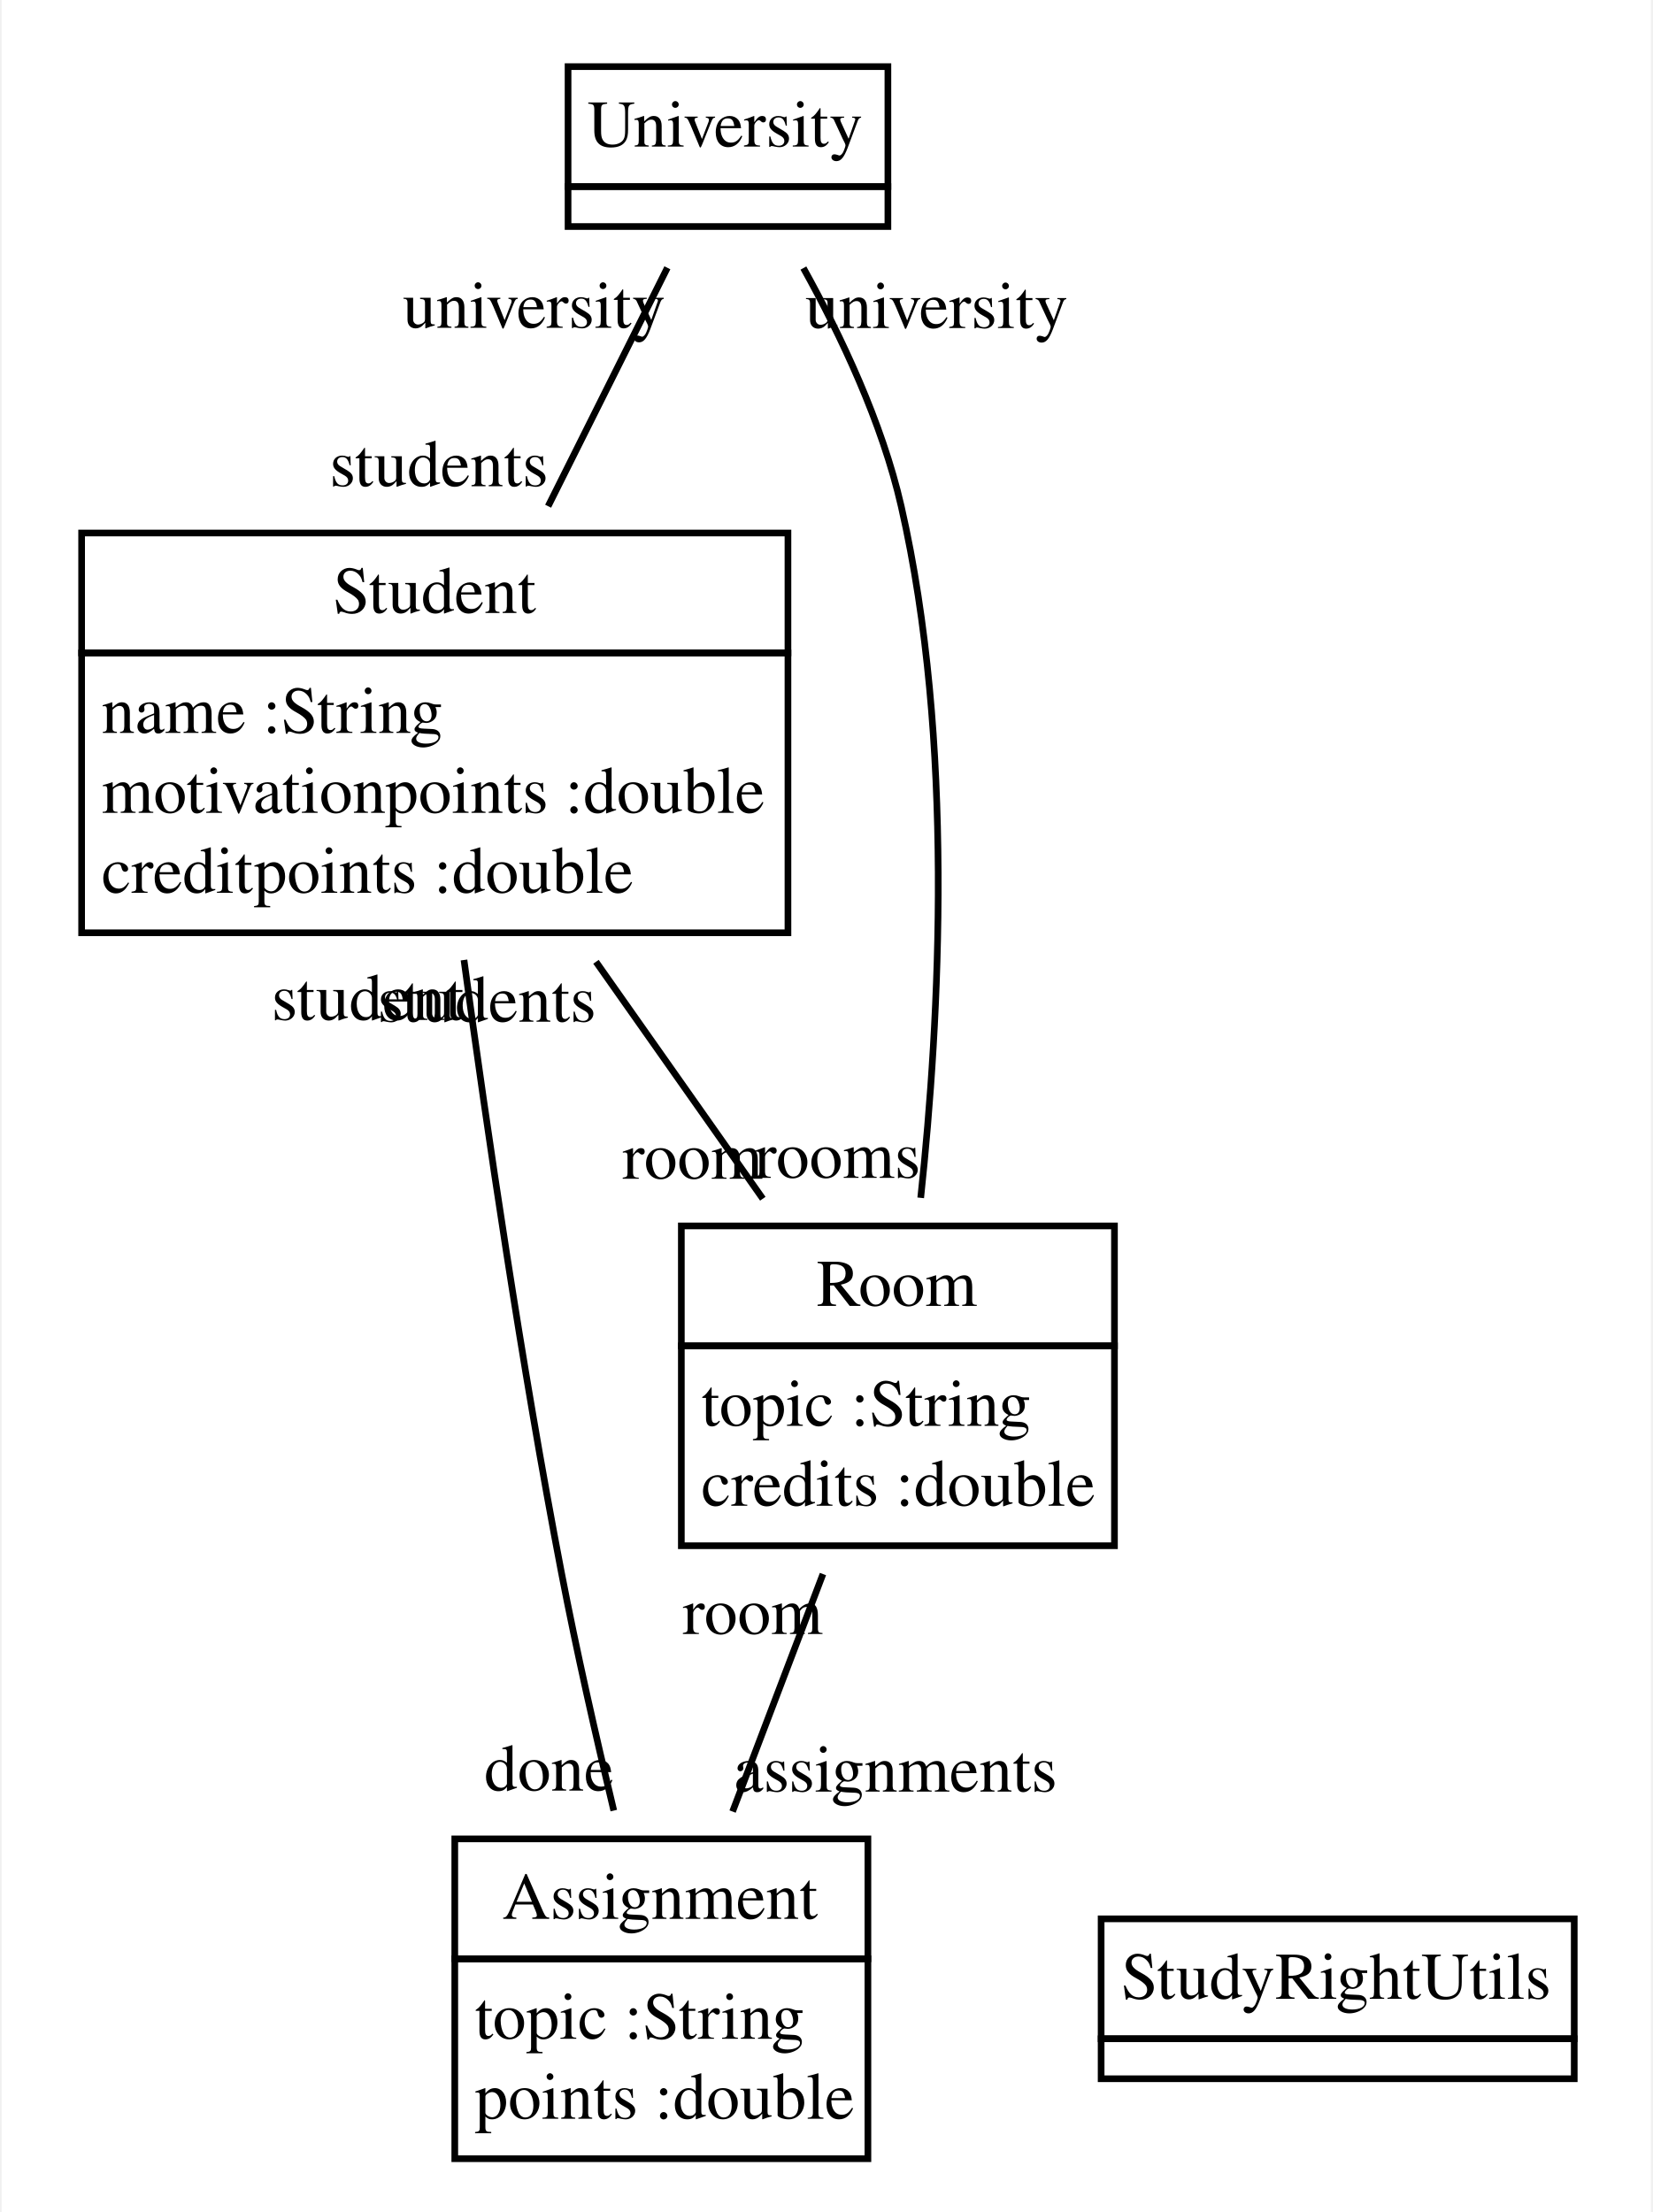
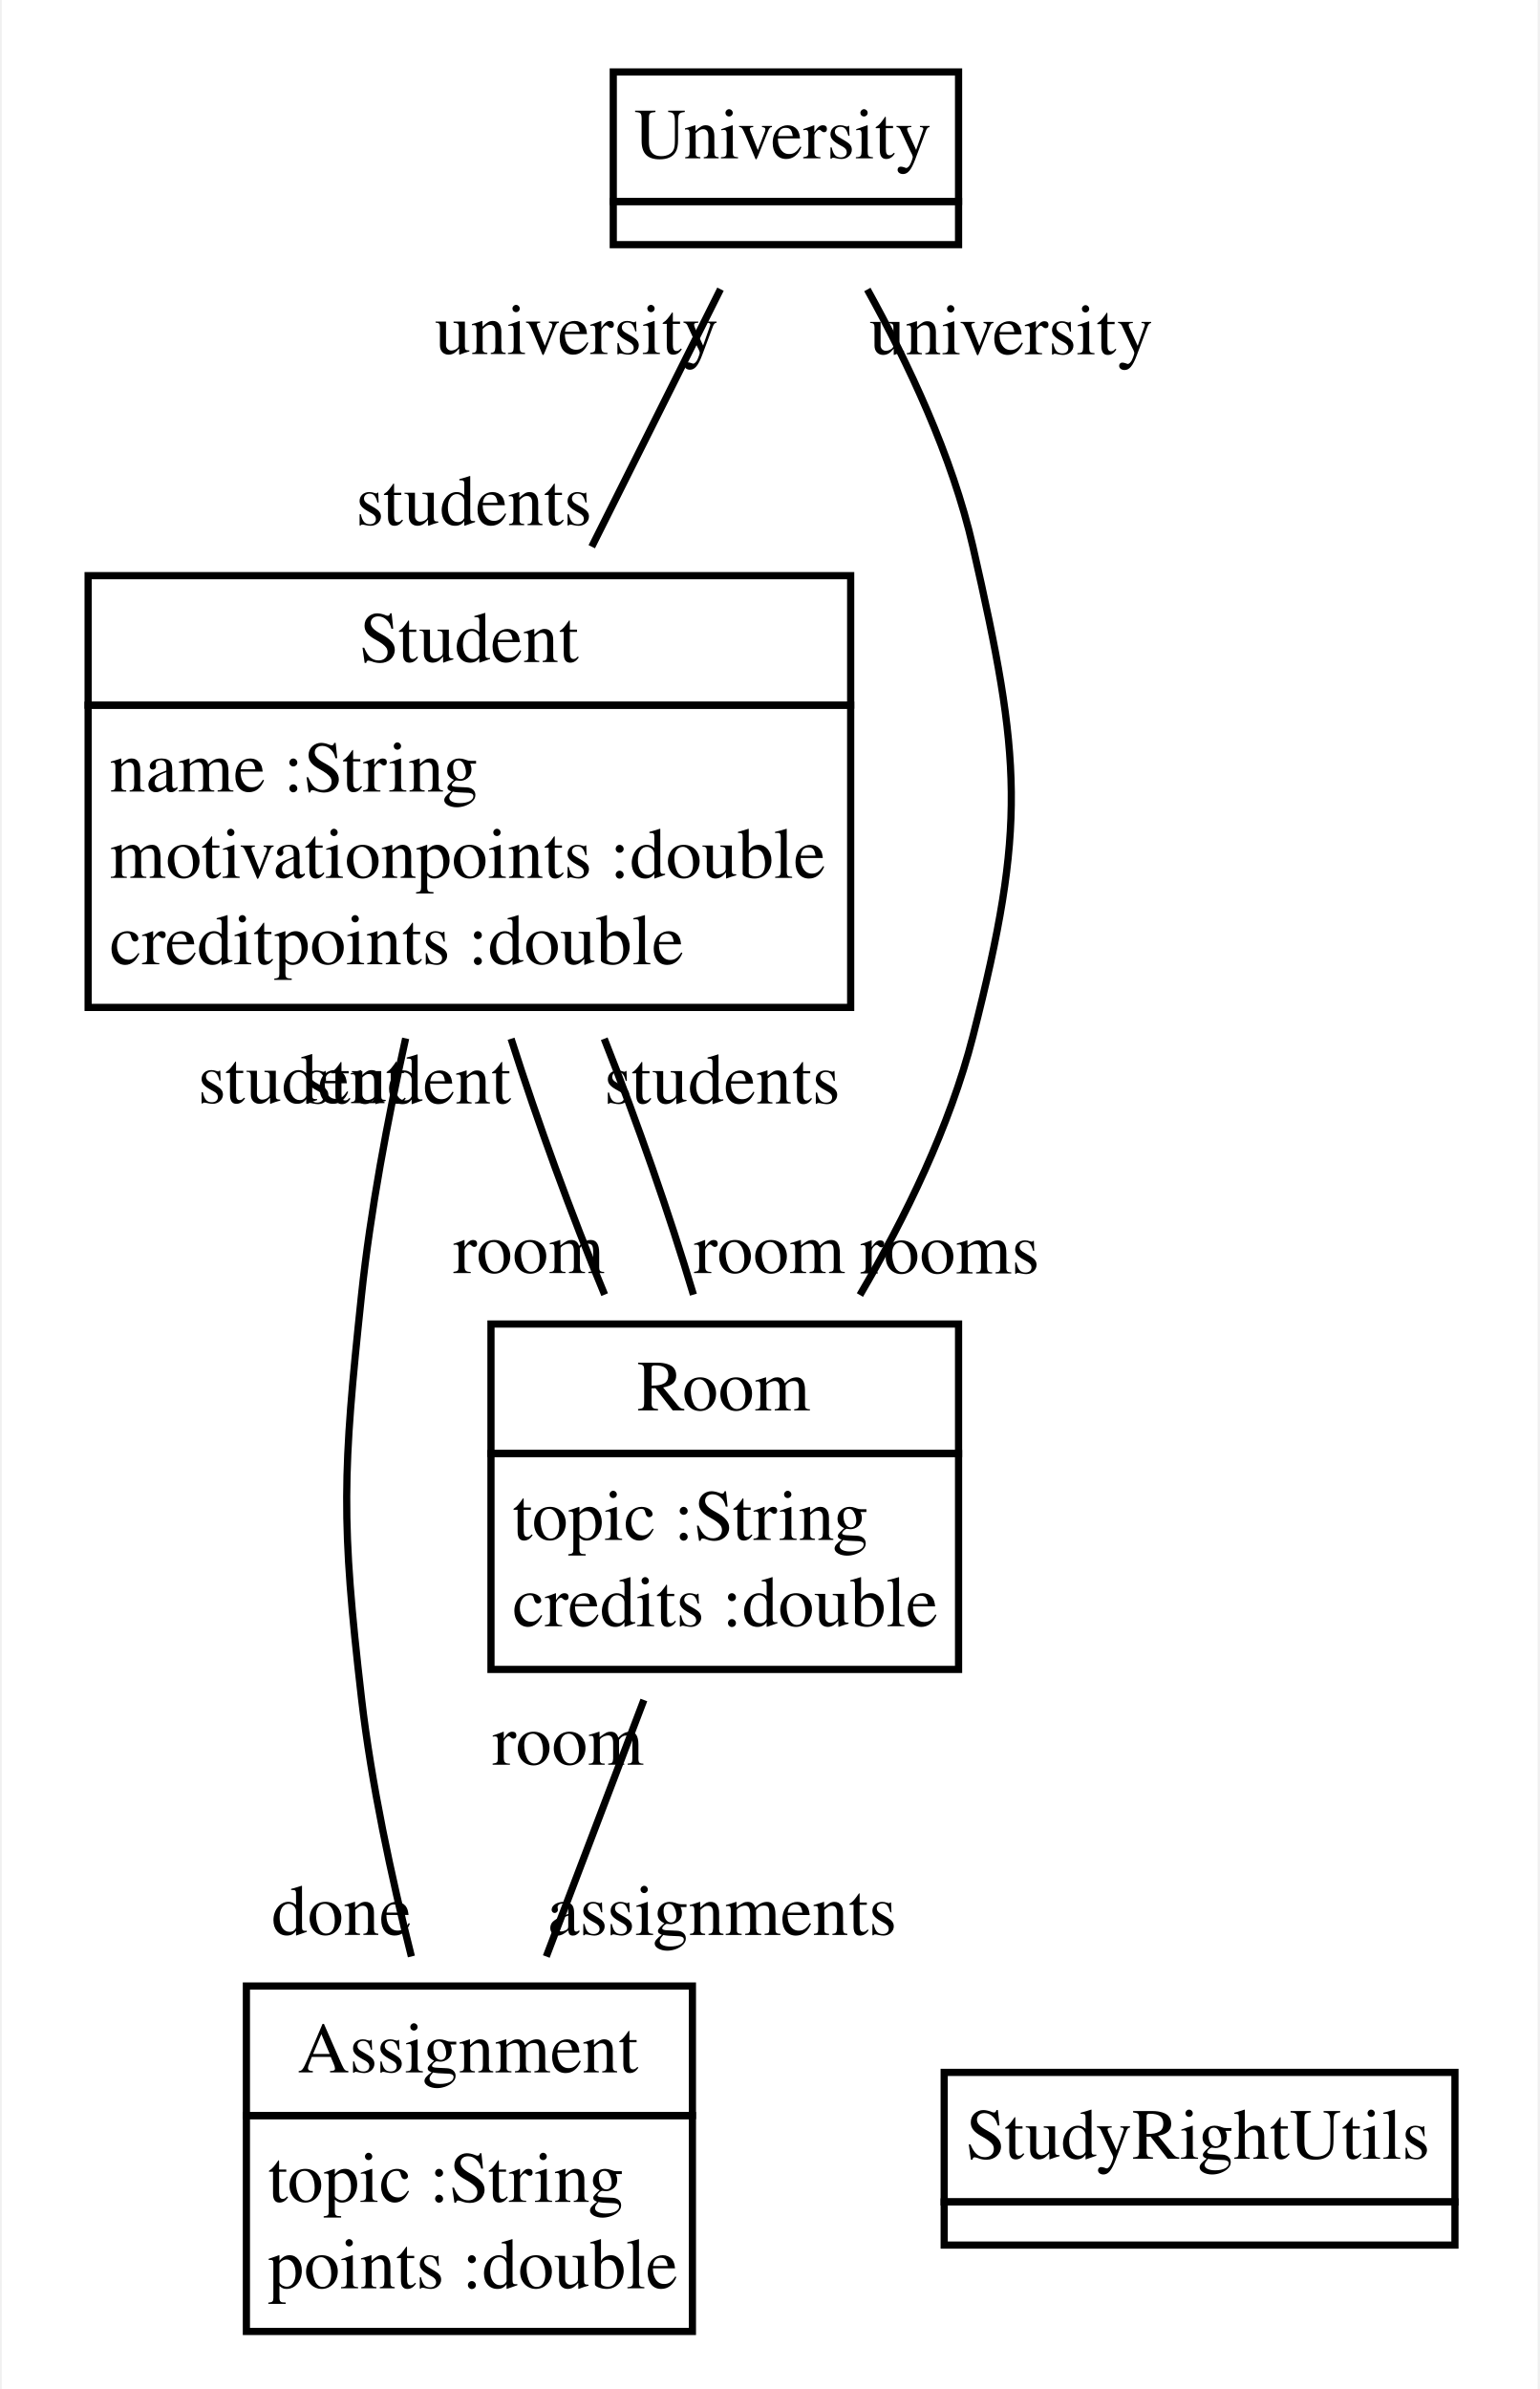
- <svg xmlns="http://www.w3.org/2000/svg" width="248pt" height="332pt" viewBox="0.00 0.00 247.50 332.00">
+ <svg xmlns="http://www.w3.org/2000/svg" width="214pt" height="332pt" viewBox="0.00 0.00 213.50 332.00">
  <g id="graph0" class="graph" transform="scale(1 1) rotate(0) translate(4 328)">
-     <polygon fill="#ffffff" stroke="transparent" points="-4,4 -4,-328 243.5,-328 243.5,4 -4,4" />
+     <polygon fill="#ffffff" stroke="transparent" points="-4,4 -4,-328 209.5,-328 209.5,4 -4,4" />
    <g id="node1" class="node">
      <polygon fill="none" stroke="#000000" points="81,-300 81,-318 129,-318 129,-300 81,-300" />
      <text text-anchor="start" x="83.894" y="-306" font-family="Times,serif" font-size="10.00" fill="#000000">University</text>
      <polygon fill="none" stroke="#000000" points="81,-294 81,-300 129,-300 129,-294 81,-294" />
    </g>
    <g id="node2" class="node">
      <polygon fill="none" stroke="#000000" points="8,-230 8,-248 114,-248 114,-230 8,-230" />
      <text text-anchor="start" x="45.722" y="-236" font-family="Times,serif" font-size="10.00" fill="#000000">Student</text>
      <polygon fill="none" stroke="#000000" points="8,-188 8,-230 114,-230 114,-188 8,-188" />
      <text text-anchor="start" x="11" y="-218" font-family="Times,serif" font-size="10.00" fill="#000000">name :String</text>
      <text text-anchor="start" x="11" y="-206" font-family="Times,serif" font-size="10.00" fill="#000000">motivationpoints :double</text>
      <text text-anchor="start" x="11" y="-194" font-family="Times,serif" font-size="10.00" fill="#000000">creditpoints :double</text>
    </g>
    <g id="edge1" class="edge">
      <path fill="none" stroke="#000000" d="M78.011,-252.023C84.106,-264.211 90.739,-277.478 95.904,-287.808" />
      <text text-anchor="middle" x="75.907" y="-278.808" font-family="Times,serif" font-size="10.00" fill="#000000">university</text>
      <text text-anchor="middle" x="61.624" y="-255.023" font-family="Times,serif" font-size="10.00" fill="#000000">students</text>
    </g>
    <g id="node3" class="node">
-       <polygon fill="none" stroke="#000000" points="98,-126 98,-144 163,-144 163,-126 98,-126" />
-       <text text-anchor="start" x="118.276" y="-132" font-family="Times,serif" font-size="10.00" fill="#000000">Room</text>
-       <polygon fill="none" stroke="#000000" points="98,-96 98,-126 163,-126 163,-96 98,-96" />
-       <text text-anchor="start" x="101" y="-114" font-family="Times,serif" font-size="10.00" fill="#000000">topic :String</text>
-       <text text-anchor="start" x="101" y="-102" font-family="Times,serif" font-size="10.00" fill="#000000">credits :double</text>
+       <polygon fill="none" stroke="#000000" points="64,-126 64,-144 129,-144 129,-126 64,-126" />
+       <text text-anchor="start" x="84.276" y="-132" font-family="Times,serif" font-size="10.00" fill="#000000">Room</text>
+       <polygon fill="none" stroke="#000000" points="64,-96 64,-126 129,-126 129,-96 64,-96" />
+       <text text-anchor="start" x="67" y="-114" font-family="Times,serif" font-size="10.00" fill="#000000">topic :String</text>
+       <text text-anchor="start" x="67" y="-102" font-family="Times,serif" font-size="10.00" fill="#000000">credits :double</text>
    </g>
    <g id="edge2" class="edge">
-       <path fill="none" stroke="#000000" d="M133.924,-148.216C136.815,-175.222 139.005,-216.922 131,-252 128.129,-264.579 121.94,-277.642 116.32,-287.768" />
+       <path fill="none" stroke="#000000" d="M115.286,-148.029C121.595,-158.783 127.801,-171.485 131,-184 138.484,-213.281 137.724,-222.535 131,-252 128.129,-264.579 121.94,-277.642 116.32,-287.768" />
      <text text-anchor="middle" x="136.317" y="-278.768" font-family="Times,serif" font-size="10.00" fill="#000000">university</text>
-       <text text-anchor="middle" x="121.426" y="-151.216" font-family="Times,serif" font-size="10.00" fill="#000000">rooms</text>
+       <text text-anchor="middle" x="127.785" y="-151.029" font-family="Times,serif" font-size="10.00" fill="#000000">rooms</text>
    </g>
    <g id="edge4" class="edge">
-       <path fill="none" stroke="#000000" d="M110.227,-148.083C102.422,-159.169 93.379,-172.013 85.189,-183.645" />
-       <text text-anchor="middle" x="68.801" y="-174.645" font-family="Times,serif" font-size="10.00" fill="#000000">students</text>
-       <text text-anchor="middle" x="99.673" y="-151.083" font-family="Times,serif" font-size="10.00" fill="#000000">room</text>
+       <path fill="none" stroke="#000000" d="M79.8,-148.083C75.188,-159.169 70.499,-172.013 66.795,-183.645" />
+       <text text-anchor="middle" x="52.352" y="-174.645" font-family="Times,serif" font-size="10.00" fill="#000000">student</text>
+       <text text-anchor="middle" x="69.246" y="-151.083" font-family="Times,serif" font-size="10.00" fill="#000000">room</text>
+     </g>
+     <g id="edge5" class="edge">
+       <path fill="none" stroke="#000000" d="M92.141,-148.083C88.834,-159.169 84.349,-172.013 79.744,-183.645" />
+       <text text-anchor="middle" x="96.132" y="-174.645" font-family="Times,serif" font-size="10.00" fill="#000000">students</text>
+       <text text-anchor="middle" x="102.695" y="-151.083" font-family="Times,serif" font-size="10.00" fill="#000000">room</text>
    </g>
    <g id="node4" class="node">
-       <polygon fill="none" stroke="#000000" points="64,-34 64,-52 126,-52 126,-34 64,-34" />
-       <text text-anchor="start" x="71.114" y="-40" font-family="Times,serif" font-size="10.00" fill="#000000">Assignment</text>
-       <polygon fill="none" stroke="#000000" points="64,-4 64,-34 126,-34 126,-4 64,-4" />
-       <text text-anchor="start" x="67" y="-22" font-family="Times,serif" font-size="10.00" fill="#000000">topic :String</text>
-       <text text-anchor="start" x="67" y="-10" font-family="Times,serif" font-size="10.00" fill="#000000">points :double</text>
+       <polygon fill="none" stroke="#000000" points="30,-34 30,-52 92,-52 92,-34 30,-34" />
+       <text text-anchor="start" x="37.114" y="-40" font-family="Times,serif" font-size="10.00" fill="#000000">Assignment</text>
+       <polygon fill="none" stroke="#000000" points="30,-4 30,-34 92,-34 92,-4 30,-4" />
+       <text text-anchor="start" x="33" y="-22" font-family="Times,serif" font-size="10.00" fill="#000000">topic :String</text>
+       <text text-anchor="start" x="33" y="-10" font-family="Times,serif" font-size="10.00" fill="#000000">points :double</text>
    </g>
    <g id="edge3" class="edge">
-       <path fill="none" stroke="#000000" d="M87.862,-56.25C85.192,-67.352 82.262,-80.233 80,-92 74.048,-122.957 68.835,-158.491 65.383,-183.915" />
-       <text text-anchor="middle" x="50.94" y="-174.915" font-family="Times,serif" font-size="10.00" fill="#000000">student</text>
-       <text text-anchor="middle" x="78.142" y="-59.25" font-family="Times,serif" font-size="10.00" fill="#000000">done</text>
+       <path fill="none" stroke="#000000" d="M52.937,-56.108C50.147,-67.191 47.376,-80.097 46,-92 43.141,-116.724 43.378,-123.25 46,-148 47.244,-159.742 49.63,-172.408 52.14,-183.697" />
+       <text text-anchor="middle" x="37.697" y="-174.697" font-family="Times,serif" font-size="10.00" fill="#000000">student</text>
+       <text text-anchor="middle" x="43.217" y="-59.108" font-family="Times,serif" font-size="10.00" fill="#000000">done</text>
    </g>
-     <g id="edge5" class="edge">
-       <path fill="none" stroke="#000000" d="M105.691,-56.103C109.993,-67.411 114.946,-80.429 119.254,-91.752" />
-       <text text-anchor="middle" x="108.7" y="-82.752" font-family="Times,serif" font-size="10.00" fill="#000000">room</text>
-       <text text-anchor="middle" x="130.132" y="-59.103" font-family="Times,serif" font-size="10.00" fill="#000000">assignments</text>
+     <g id="edge6" class="edge">
+       <path fill="none" stroke="#000000" d="M71.691,-56.103C75.993,-67.411 80.946,-80.429 85.254,-91.752" />
+       <text text-anchor="middle" x="74.7" y="-82.752" font-family="Times,serif" font-size="10.00" fill="#000000">room</text>
+       <text text-anchor="middle" x="96.132" y="-59.103" font-family="Times,serif" font-size="10.00" fill="#000000">assignments</text>
    </g>
    <g id="node5" class="node">
-       <polygon fill="none" stroke="#000000" points="161,-22 161,-40 232,-40 232,-22 161,-22" />
-       <text text-anchor="start" x="163.995" y="-28" font-family="Times,serif" font-size="10.00" fill="#000000">StudyRightUtils</text>
-       <polygon fill="none" stroke="#000000" points="161,-16 161,-22 232,-22 232,-16 161,-16" />
+       <polygon fill="none" stroke="#000000" points="127,-22 127,-40 198,-40 198,-22 127,-22" />
+       <text text-anchor="start" x="129.995" y="-28" font-family="Times,serif" font-size="10.00" fill="#000000">StudyRightUtils</text>
+       <polygon fill="none" stroke="#000000" points="127,-16 127,-22 198,-22 198,-16 127,-16" />
    </g>
  </g>
</svg>
